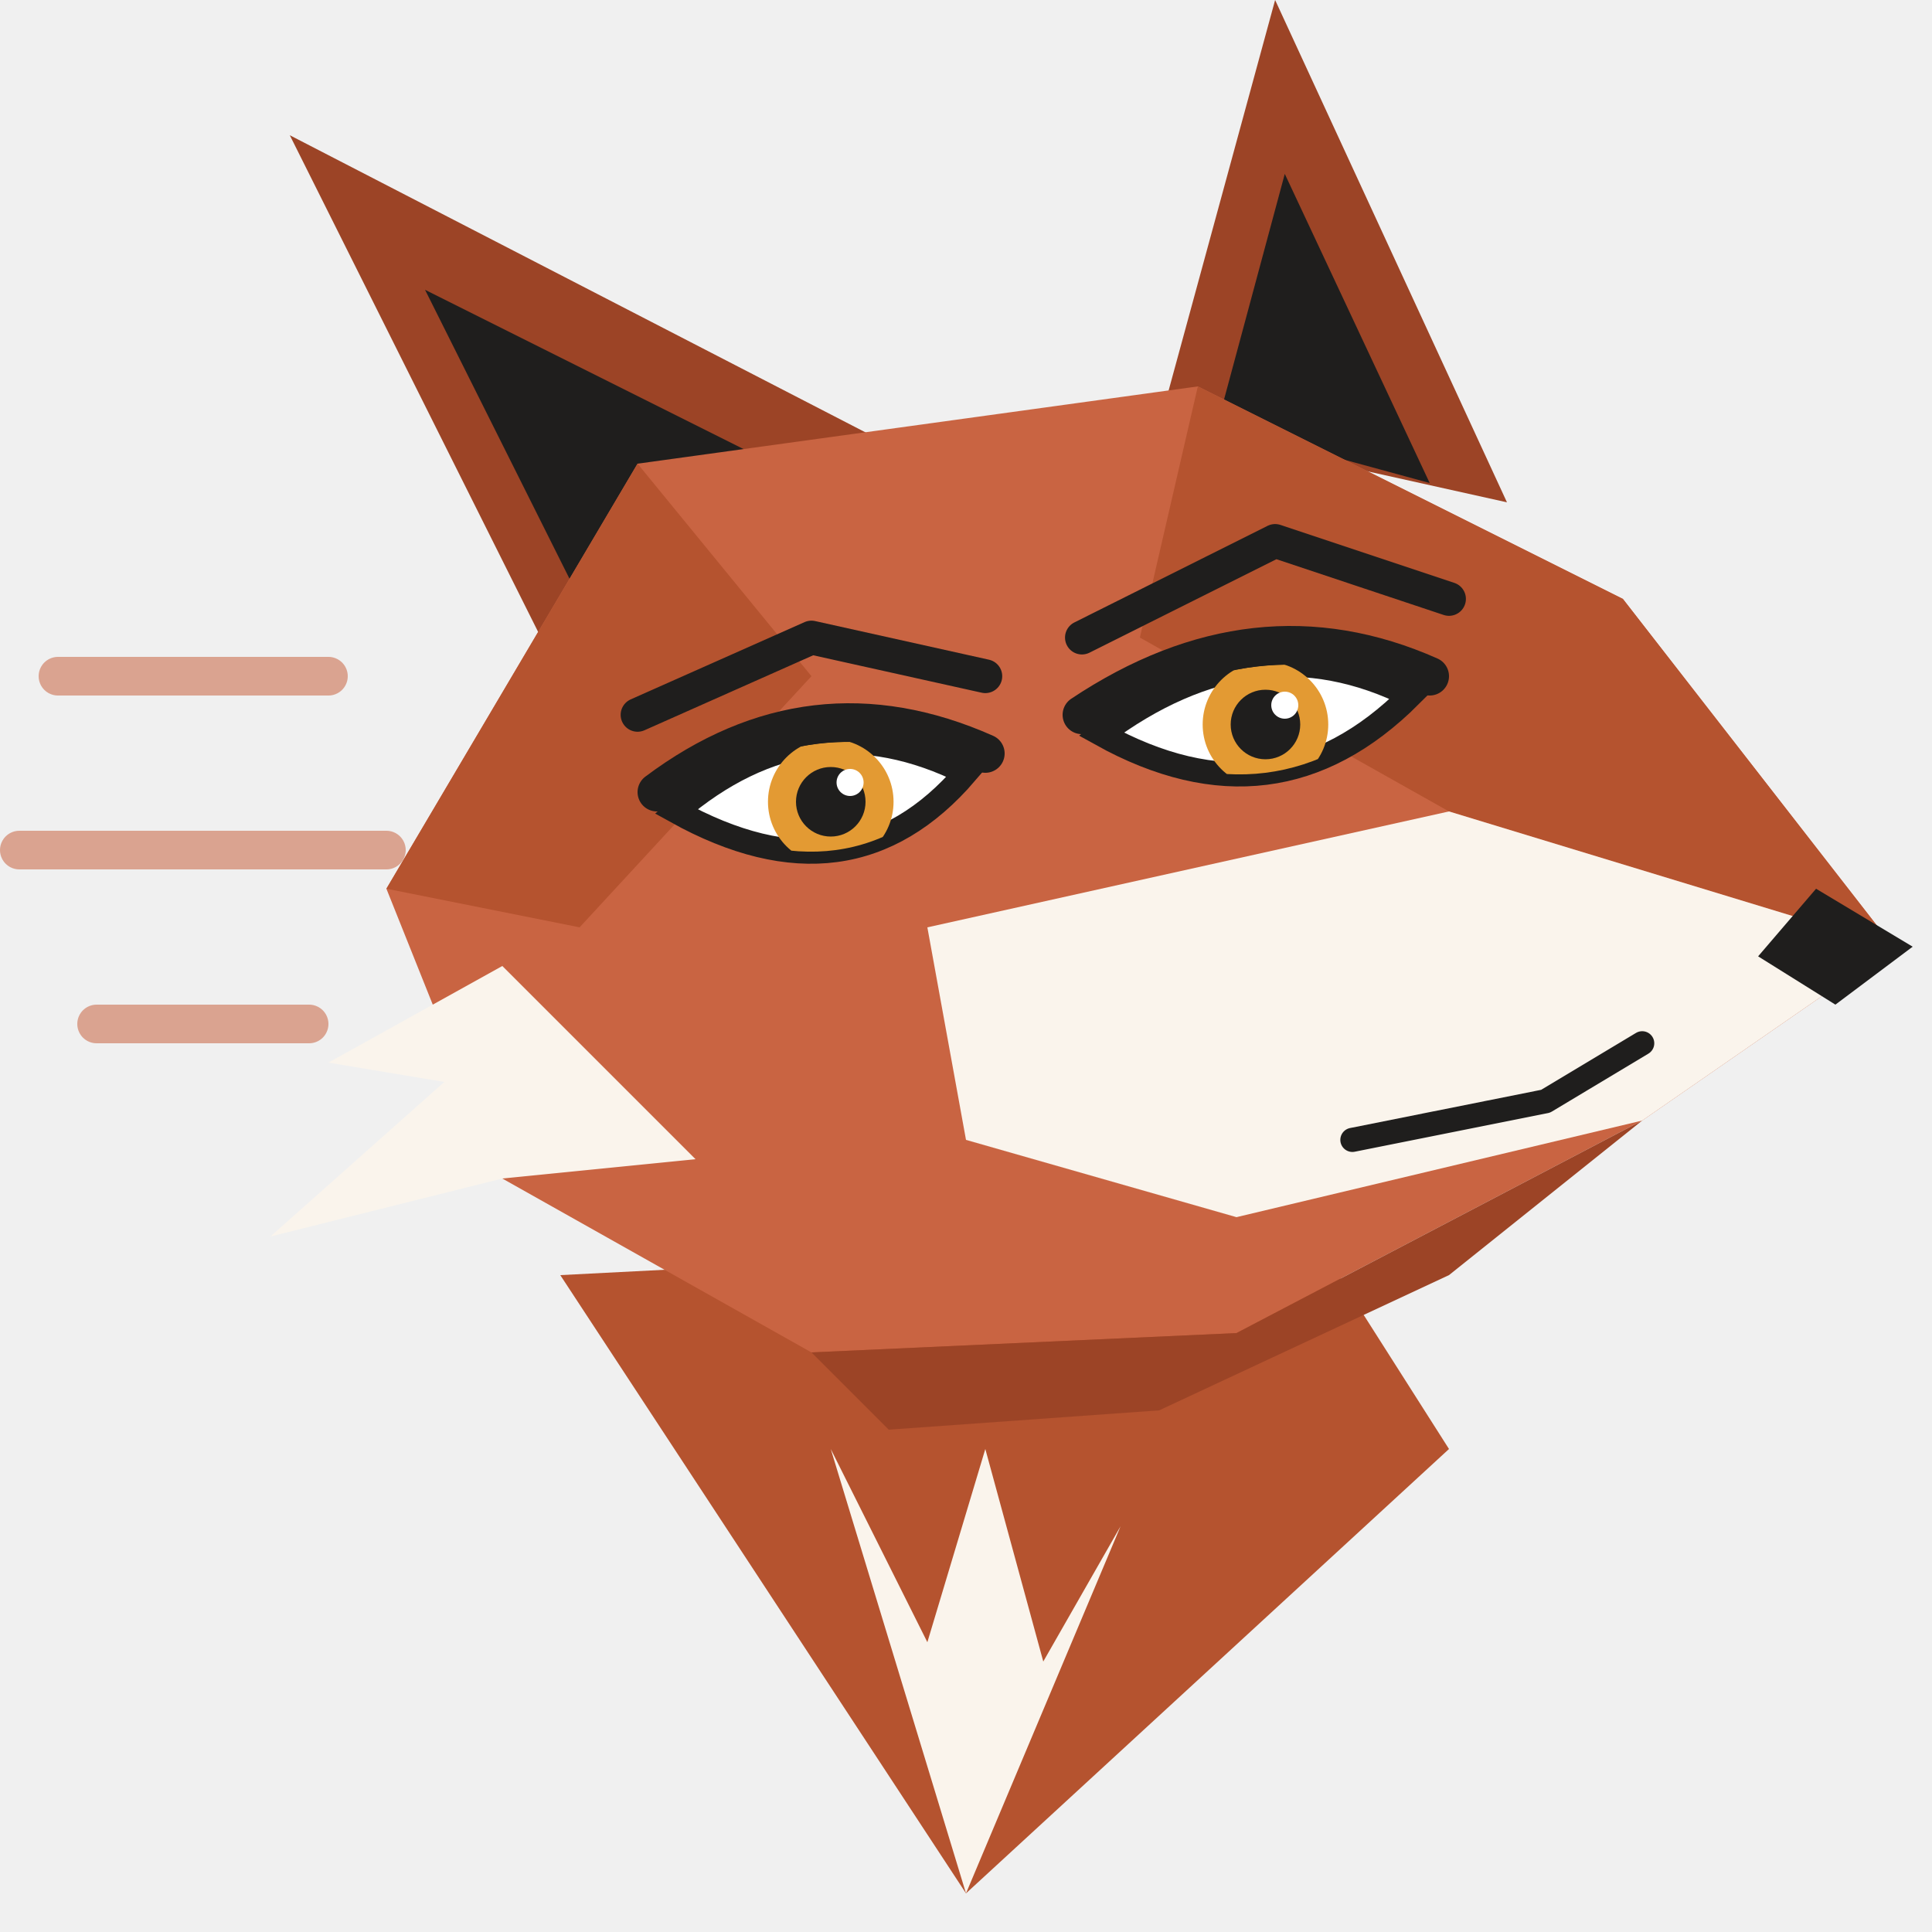
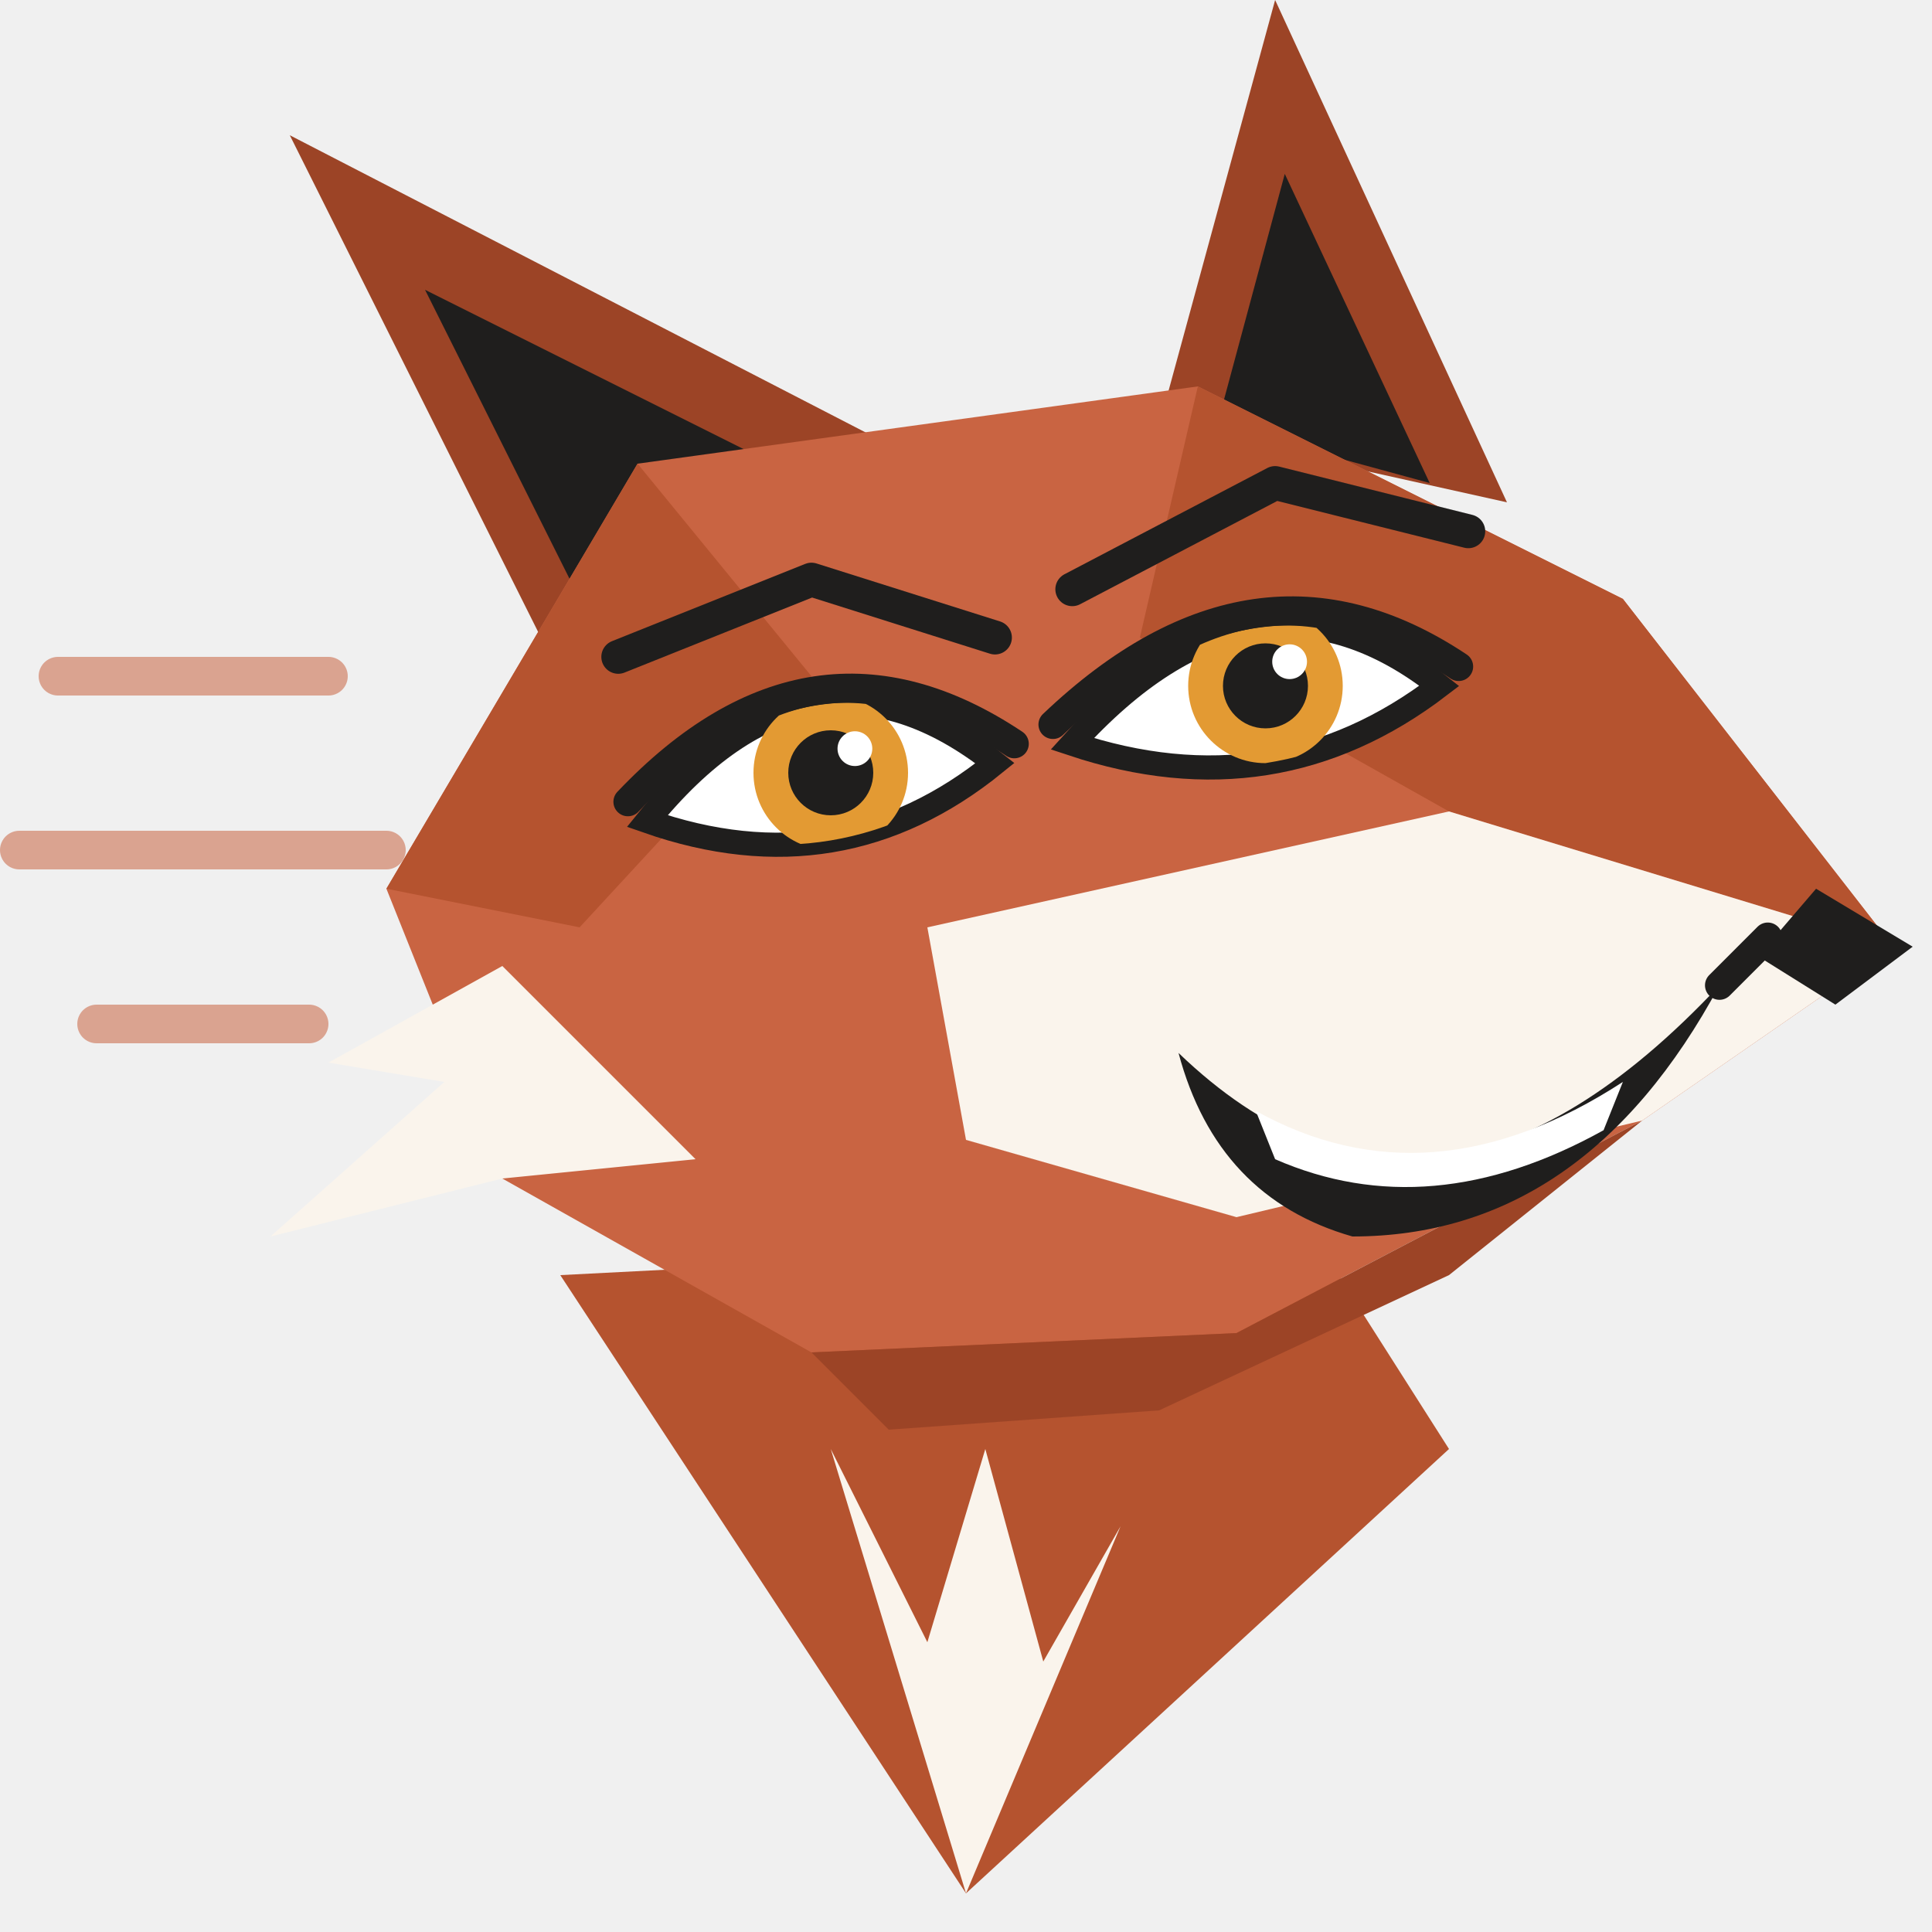
<svg xmlns="http://www.w3.org/2000/svg" viewBox="0 0 200 200" width="200" height="200">
  <g stroke="#C96442" stroke-width="4" stroke-linecap="round" opacity="0.55">
    <line x1="6" y1="70" x2="34" y2="70" />
    <line x1="2" y1="88" x2="40" y2="88" />
    <line x1="10" y1="106" x2="32" y2="106" />
  </g>
  <path d="M58 70 L30 14 L92 46 Z" fill="#9C4426" />
  <path d="M60 62 L44 30 L80 48 Z" fill="#1F1E1D" />
  <path d="M120 44 L132 0 L156 52 Z" fill="#9C4426" />
  <path d="M126 44 L133 18 L148 50 Z" fill="#1F1E1D" />
  <path d="M58 132 L100 196 L150 150 L136 128 Z" fill="#B5532F" />
  <path d="M86 150 L100 196 L116 158 L108 172 L102 150 L96 170 Z" fill="#FAF4EC" />
  <path d="M40 92 L66 48 L124 40 L168 62 L196 98 L170 116 L128 138 L84 140 L52 122 Z" fill="#C96442" />
  <path d="M124 40 L168 62 L196 98 L150 84 L118 66 Z" fill="#B5532F" />
  <path d="M40 92 L66 48 L84 70 L60 96 Z" fill="#B5532F" />
  <path d="M52 122 L28 128 L46 112 L34 110 L52 100 L72 120 Z" fill="#FAF4EC" />
  <path d="M84 140 L128 138 L170 116 L150 132 L120 146 L92 148 Z" fill="#9C4426" />
  <path d="M96 96 L150 84 L196 98 L170 116 L128 126 L100 118 Z" fill="#FAF4EC" />
  <path d="M188 92 L198 98 L190 104 L182 99 Z" fill="#1F1E1D" />
-   <path d="M140 118 L160 114 L170 108" fill="none" stroke="#1F1E1D" stroke-width="2.5" stroke-linecap="round" stroke-linejoin="round" />
+   <path d="M122 109 Q148 134 178 102 Q164 128 140 128 Q126 124 122 109 Z" fill="#1F1E1D" />
+   <path d="M130 115 Q148 125 168 112 L166 117 Q148 127 132 120 Z" fill="#FFFFFF" />
+   <path d="M178 102 L183 97" stroke="#1F1E1D" stroke-width="3" stroke-linecap="round" />
  <g id="eye-left">
-     <path d="M70 84 Q84 72 100 80 Q88 94 70 84 Z" fill="#FFFFFF" stroke="#1F1E1D" stroke-width="2.5" />
+     <path d="M67 85 Q84 64 103 79 Q87 92 67 85 Z" fill="#FFFFFF" stroke="#1F1E1D" stroke-width="2.5" />
    <clipPath id="clip-left">
-       <path d="M70 84 Q84 72 100 80 Q88 94 70 84 Z" />
+       <path d="M67 85 Q84 64 103 79 Q87 92 67 85 Z" />
    </clipPath>
    <g clip-path="url(#clip-left)">
      <g id="pupil-left">
-         <circle cx="86" cy="83" r="6.5" fill="#E39A33" />
-         <circle cx="86" cy="83" r="3.6" fill="#1F1E1D" />
-         <circle cx="88" cy="81" r="1.4" fill="#FFFFFF" />
+         <circle cx="86" cy="80" r="8" fill="#E39A33" />
+         <circle cx="86" cy="80" r="4.4" fill="#1F1E1D" />
+         <circle cx="88.5" cy="77.5" r="1.8" fill="#FFFFFF" />
      </g>
    </g>
-     <path id="lids-left" d="M68 82 Q84 70 102 78" fill="none" stroke="#1F1E1D" stroke-width="4" stroke-linecap="round" />
+     <path id="lids-left" d="M65 83 Q84 63 105 77" fill="none" stroke="#1F1E1D" stroke-width="3" stroke-linecap="round" />
  </g>
  <g id="eye-right">
-     <path d="M114 76 Q130 64 146 72 Q132 86 114 76 Z" fill="#FFFFFF" stroke="#1F1E1D" stroke-width="2.5" />
+     <path d="M111 77 Q130 56 149 71 Q132 84 111 77 Z" fill="#FFFFFF" stroke="#1F1E1D" stroke-width="2.5" />
    <clipPath id="clip-right">
-       <path d="M114 76 Q130 64 146 72 Q132 86 114 76 Z" />
+       <path d="M111 77 Q130 56 149 71 Q132 84 111 77 Z" />
    </clipPath>
    <g clip-path="url(#clip-right)">
      <g id="pupil-right">
-         <circle cx="131" cy="75" r="6.5" fill="#E39A33" />
-         <circle cx="131" cy="75" r="3.6" fill="#1F1E1D" />
-         <circle cx="133" cy="73" r="1.4" fill="#FFFFFF" />
+         <circle cx="131" cy="71" r="8" fill="#E39A33" />
+         <circle cx="131" cy="71" r="4.4" fill="#1F1E1D" />
+         <circle cx="133.5" cy="68.5" r="1.8" fill="#FFFFFF" />
      </g>
    </g>
-     <path id="lids-right" d="M112 74 Q130 62 148 70" fill="none" stroke="#1F1E1D" stroke-width="4" stroke-linecap="round" />
+     <path id="lids-right" d="M109 75 Q130 55 151 69" fill="none" stroke="#1F1E1D" stroke-width="3" stroke-linecap="round" />
  </g>
-   <path d="M66 74 L84 66 L102 70" fill="none" stroke="#1F1E1D" stroke-width="3.5" stroke-linecap="round" stroke-linejoin="round" />
-   <path d="M112 66 L132 56 L150 62" fill="none" stroke="#1F1E1D" stroke-width="3.5" stroke-linecap="round" stroke-linejoin="round" />
+   <path d="M64 68 L84 60 L103 66" fill="none" stroke="#1F1E1D" stroke-width="3.5" stroke-linecap="round" stroke-linejoin="round" />
+   <path d="M111 61 L132 50 L152 55" fill="none" stroke="#1F1E1D" stroke-width="3.5" stroke-linecap="round" stroke-linejoin="round" />
</svg>
